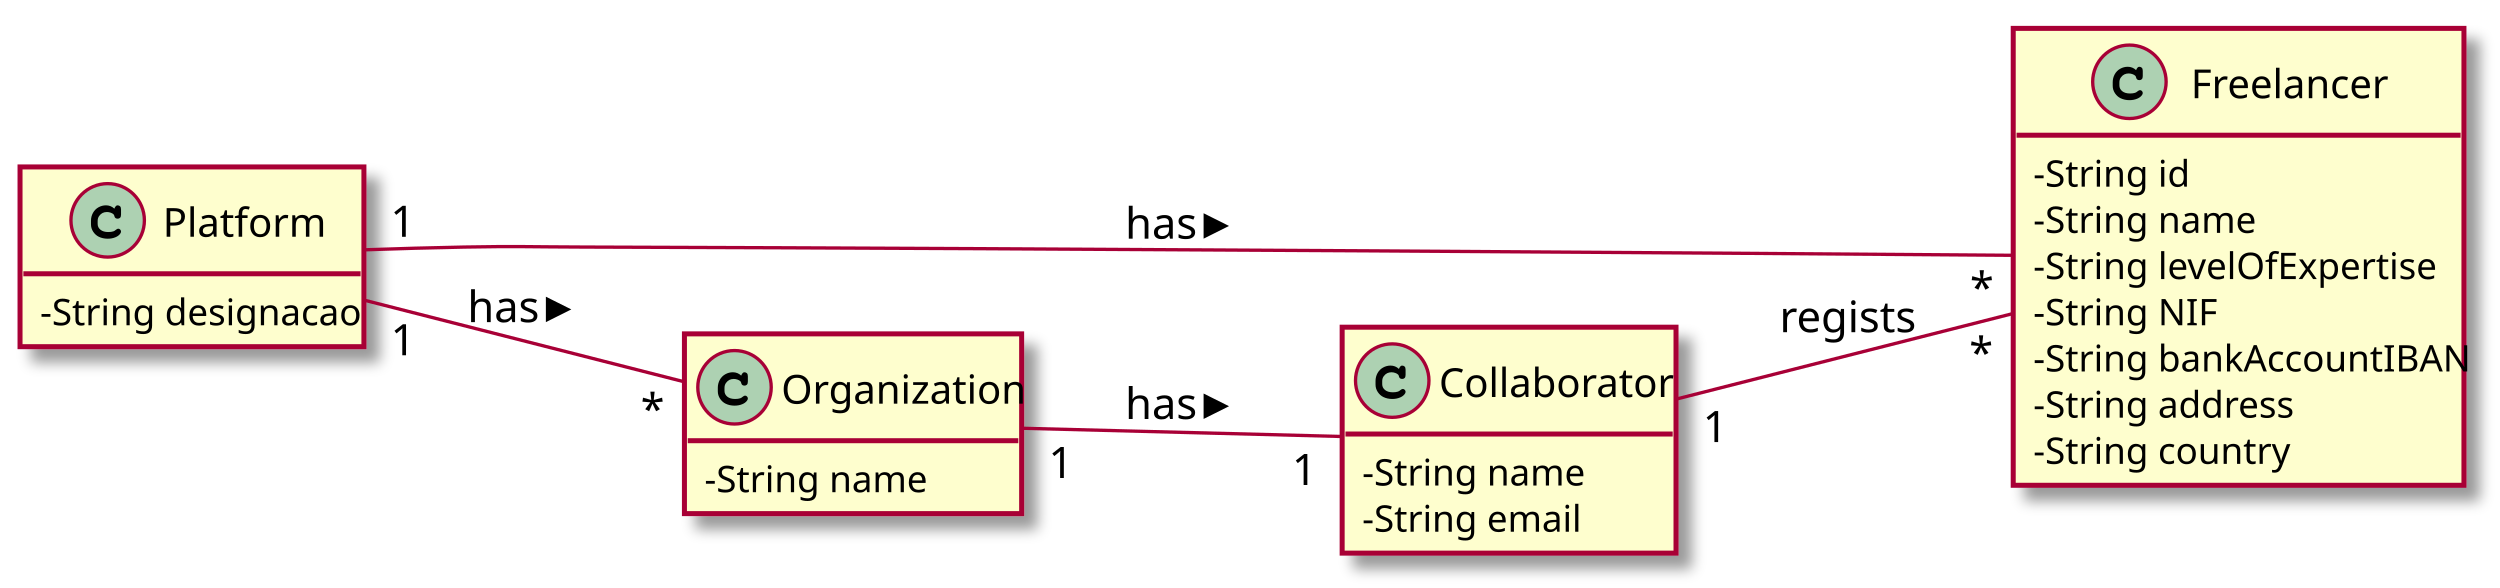
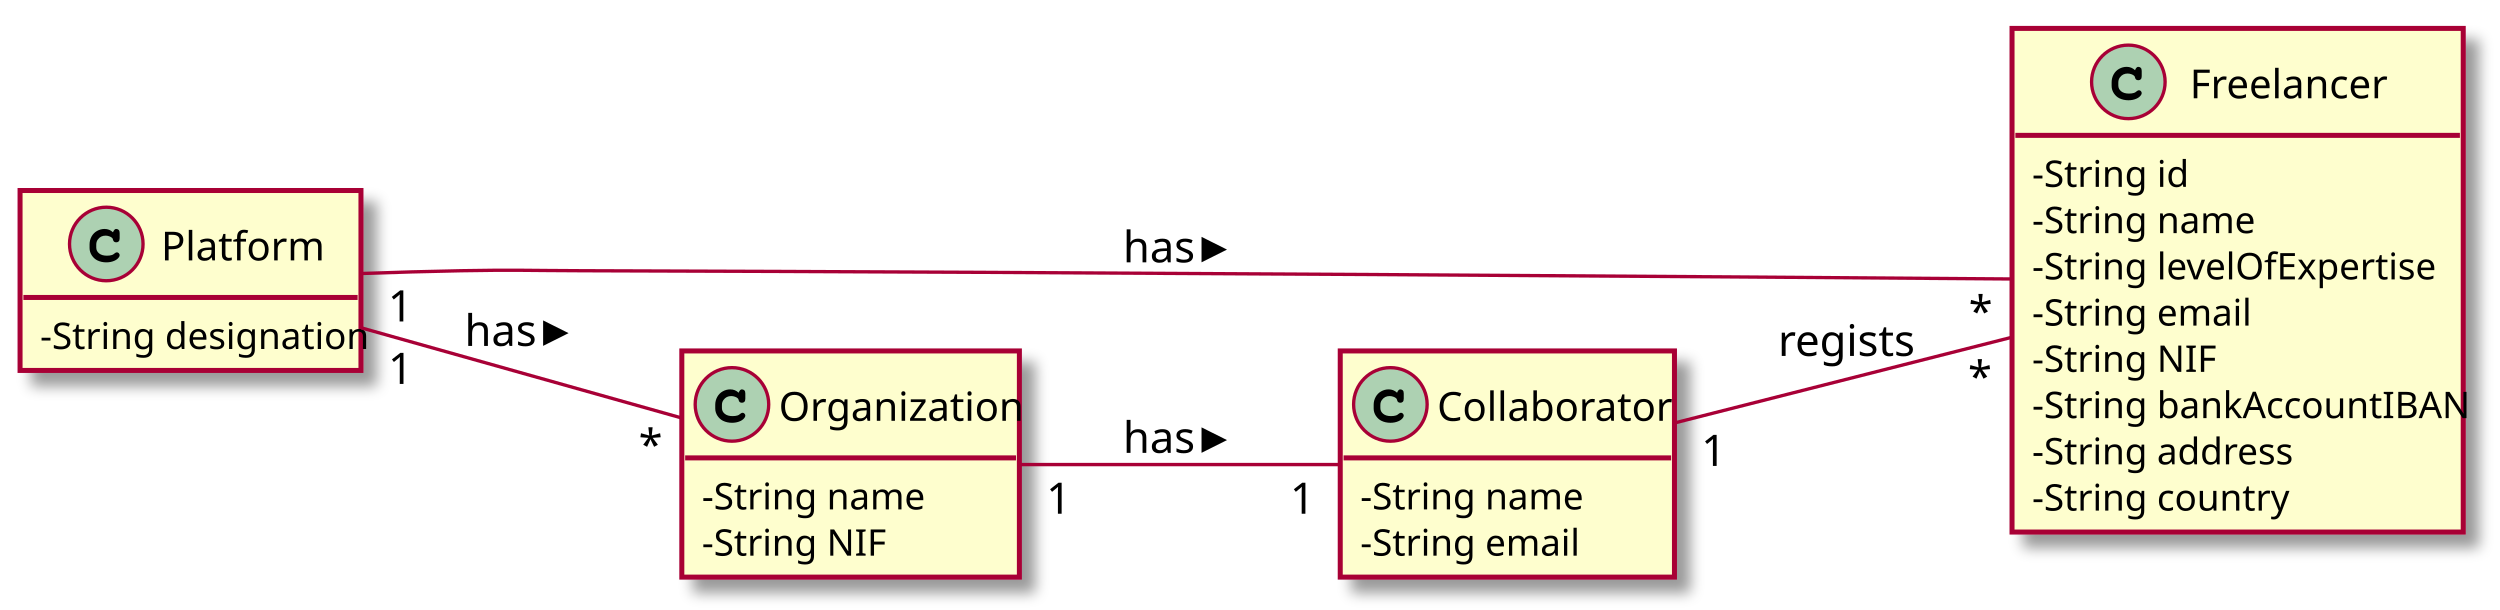
- <svg xmlns="http://www.w3.org/2000/svg" contentScriptType="application/ecmascript" contentStyleType="text/css" height="220px" preserveAspectRatio="none" style="width:936px;height:220px;" version="1.1" viewBox="0 0 936 220" width="936.25px" zoomAndPan="magnify">
+ <svg xmlns="http://www.w3.org/2000/svg" contentScriptType="application/ecmascript" contentStyleType="text/css" height="228.75px" preserveAspectRatio="none" style="width:935px;height:228px;" version="1.1" viewBox="0 0 935 228" width="935px" zoomAndPan="magnify">
  <defs>
-     <filter height="300%" id="f1b5h7zxnlqira" width="300%" x="-1" y="-1">
+     <filter height="300%" id="f1j5t86p3b0qne" width="300%" x="-1" y="-1">
      <feGaussianBlur result="blurOut" stdDeviation="2.5" />
      <feColorMatrix in="blurOut" result="blurOut2" type="matrix" values="0 0 0 0 0 0 0 0 0 0 0 0 0 0 0 0 0 0 .4 0" />
      <feOffset dx="5.0" dy="5.0" in="blurOut2" result="blurOut3" />
      <feBlend in="SourceGraphic" in2="blurOut3" mode="normal" />
    </filter>
  </defs>
  <g>
-     <rect fill="#FEFECE" filter="url(#f1b5h7zxnlqira)" height="67.295" id="Platform" style="stroke: #A80036; stroke-width: 1.875;" width="128.75" x="7.5" y="62.5" />
-     <ellipse cx="40.312" cy="82.5" fill="#ADD1B2" rx="13.75" ry="13.75" style="stroke: #A80036; stroke-width: 1.25;" />
-     <path d="M42.812,78.125 Q43.066,77.5 43.359,77.188 Q43.652,76.875 43.984,76.875 Q44.57,76.875 44.941,77.227 Q45.312,77.578 45.312,78.398 L45.312,80.352 Q45.312,81.172 44.961,81.523 Q44.609,81.875 44.062,81.875 Q43.574,81.875 43.262,81.66 Q42.949,81.445 42.812,80.879 Q42.754,80.488 42.539,80.273 Q42.148,79.863 41.445,79.629 Q40.742,79.375 40.039,79.375 Q39.16,79.375 38.418,79.727 Q37.695,80.078 37.129,80.859 Q36.562,81.641 36.562,82.715 L36.562,83.867 Q36.562,85.156 37.617,86.016 Q38.672,86.875 40.547,86.875 Q41.66,86.875 42.441,86.621 Q42.891,86.484 43.398,86.035 Q43.73,85.781 43.906,85.703 Q44.082,85.625 44.297,85.625 Q44.707,85.625 45,85.957 Q45.312,86.269 45.312,86.719 Q45.312,87.148 44.883,87.656 Q44.258,88.398 43.262,88.809 Q41.953,89.375 40.352,89.375 Q38.477,89.375 36.973,88.633 Q35.762,88.047 34.902,86.777 Q34.062,85.508 34.062,84.004 L34.062,82.637 Q34.062,81.074 34.805,79.707 Q35.566,78.34 36.875,77.617 Q38.203,76.875 39.688,76.875 Q40.586,76.875 41.367,77.188 Q42.148,77.5 42.812,78.125 Z " />
-     <text fill="#000000" font-family="sans-serif" font-size="15" lengthAdjust="spacingAndGlyphs" textLength="57.5" x="60.938" y="88.638">Platform</text>
-     <line style="stroke: #A80036; stroke-width: 1.875;" x1="8.75" x2="135" y1="102.5" y2="102.5" />
-     <text fill="#000000" font-family="sans-serif" font-size="13.75" lengthAdjust="spacingAndGlyphs" textLength="113.75" x="15" y="121.774">-String designacao</text>
-     <rect fill="#FEFECE" filter="url(#f1b5h7zxnlqira)" height="84.59" id="Collaborator" style="stroke: #A80036; stroke-width: 1.875;" width="125" x="502.5" y="122.5" />
-     <ellipse cx="521.25" cy="142.5" fill="#ADD1B2" rx="13.75" ry="13.75" style="stroke: #A80036; stroke-width: 1.25;" />
-     <path d="M523.75,138.125 Q524.004,137.5 524.297,137.188 Q524.59,136.875 524.922,136.875 Q525.508,136.875 525.879,137.227 Q526.25,137.578 526.25,138.398 L526.25,140.352 Q526.25,141.172 525.898,141.523 Q525.547,141.875 525,141.875 Q524.512,141.875 524.199,141.66 Q523.887,141.445 523.75,140.879 Q523.691,140.488 523.477,140.273 Q523.086,139.863 522.383,139.629 Q521.68,139.375 520.977,139.375 Q520.098,139.375 519.356,139.727 Q518.633,140.078 518.066,140.859 Q517.5,141.641 517.5,142.715 L517.5,143.867 Q517.5,145.156 518.555,146.016 Q519.609,146.875 521.484,146.875 Q522.598,146.875 523.379,146.621 Q523.828,146.484 524.336,146.035 Q524.668,145.781 524.844,145.703 Q525.019,145.625 525.234,145.625 Q525.644,145.625 525.938,145.957 Q526.25,146.269 526.25,146.719 Q526.25,147.148 525.82,147.656 Q525.195,148.398 524.199,148.809 Q522.891,149.375 521.289,149.375 Q519.414,149.375 517.91,148.633 Q516.699,148.047 515.84,146.777 Q515,145.508 515,144.004 L515,142.637 Q515,141.074 515.742,139.707 Q516.504,138.34 517.812,137.617 Q519.141,136.875 520.625,136.875 Q521.523,136.875 522.305,137.188 Q523.086,137.5 523.75,138.125 Z " />
-     <text fill="#000000" font-family="sans-serif" font-size="15" lengthAdjust="spacingAndGlyphs" textLength="85" x="538.75" y="148.638">Collaborator</text>
-     <line style="stroke: #A80036; stroke-width: 1.875;" x1="503.75" x2="626.25" y1="162.5" y2="162.5" />
-     <text fill="#000000" font-family="sans-serif" font-size="13.75" lengthAdjust="spacingAndGlyphs" textLength="76.25" x="510" y="181.774">-String name</text>
-     <text fill="#000000" font-family="sans-serif" font-size="13.75" lengthAdjust="spacingAndGlyphs" textLength="73.75" x="510" y="199.069">-String email</text>
-     <rect fill="#FEFECE" filter="url(#f1b5h7zxnlqira)" height="171.065" id="Freelancer" style="stroke: #A80036; stroke-width: 1.875;" width="168.75" x="753.75" y="10.625" />
-     <ellipse cx="797.25" cy="30.625" fill="#ADD1B2" rx="13.75" ry="13.75" style="stroke: #A80036; stroke-width: 1.25;" />
-     <path d="M799.75,26.25 Q800.004,25.625 800.297,25.312 Q800.59,25 800.922,25 Q801.508,25 801.879,25.352 Q802.25,25.703 802.25,26.523 L802.25,28.477 Q802.25,29.297 801.898,29.648 Q801.547,30 801,30 Q800.512,30 800.199,29.785 Q799.887,29.57 799.75,29.004 Q799.691,28.613 799.477,28.398 Q799.086,27.988 798.383,27.754 Q797.68,27.5 796.977,27.5 Q796.098,27.5 795.356,27.852 Q794.633,28.203 794.066,28.984 Q793.5,29.766 793.5,30.84 L793.5,31.992 Q793.5,33.281 794.555,34.141 Q795.609,35 797.484,35 Q798.598,35 799.379,34.746 Q799.828,34.609 800.336,34.16 Q800.668,33.906 800.844,33.828 Q801.019,33.75 801.234,33.75 Q801.644,33.75 801.938,34.082 Q802.25,34.395 802.25,34.844 Q802.25,35.273 801.82,35.781 Q801.195,36.523 800.199,36.934 Q798.891,37.5 797.289,37.5 Q795.414,37.5 793.91,36.758 Q792.699,36.172 791.84,34.902 Q791,33.633 791,32.129 L791,30.762 Q791,29.199 791.742,27.832 Q792.504,26.465 793.812,25.742 Q795.141,25 796.625,25 Q797.523,25 798.305,25.312 Q799.086,25.625 799.75,26.25 Z " />
-     <text fill="#000000" font-family="sans-serif" font-size="15" lengthAdjust="spacingAndGlyphs" textLength="73.75" x="820.25" y="36.763">Freelancer</text>
-     <line style="stroke: #A80036; stroke-width: 1.875;" x1="755" x2="921.25" y1="50.625" y2="50.625" />
-     <text fill="#000000" font-family="sans-serif" font-size="13.75" lengthAdjust="spacingAndGlyphs" textLength="53.75" x="761.25" y="69.899">-String id</text>
-     <text fill="#000000" font-family="sans-serif" font-size="13.75" lengthAdjust="spacingAndGlyphs" textLength="76.25" x="761.25" y="87.194">-String name</text>
-     <text fill="#000000" font-family="sans-serif" font-size="13.75" lengthAdjust="spacingAndGlyphs" textLength="142.5" x="761.25" y="104.489">-String levelOfExpertise</text>
-     <text fill="#000000" font-family="sans-serif" font-size="13.75" lengthAdjust="spacingAndGlyphs" textLength="62.5" x="761.25" y="121.783">-String NIF</text>
-     <text fill="#000000" font-family="sans-serif" font-size="13.75" lengthAdjust="spacingAndGlyphs" textLength="153.75" x="761.25" y="139.078">-String bankAccountIBAN</text>
-     <text fill="#000000" font-family="sans-serif" font-size="13.75" lengthAdjust="spacingAndGlyphs" textLength="93.75" x="761.25" y="156.373">-String address</text>
-     <text fill="#000000" font-family="sans-serif" font-size="13.75" lengthAdjust="spacingAndGlyphs" textLength="90" x="761.25" y="173.668">-String country</text>
-     <rect fill="#FEFECE" filter="url(#f1b5h7zxnlqira)" height="67.295" id="Organization" style="stroke: #A80036; stroke-width: 1.875;" width="126.25" x="256.25" y="125" />
-     <ellipse cx="275" cy="145" fill="#ADD1B2" rx="13.75" ry="13.75" style="stroke: #A80036; stroke-width: 1.25;" />
-     <path d="M277.5,140.625 Q277.754,140 278.047,139.688 Q278.34,139.375 278.672,139.375 Q279.258,139.375 279.629,139.727 Q280,140.078 280,140.898 L280,142.852 Q280,143.672 279.648,144.023 Q279.297,144.375 278.75,144.375 Q278.262,144.375 277.949,144.16 Q277.637,143.945 277.5,143.379 Q277.441,142.988 277.227,142.773 Q276.836,142.363 276.133,142.129 Q275.43,141.875 274.727,141.875 Q273.848,141.875 273.106,142.227 Q272.383,142.578 271.816,143.359 Q271.25,144.141 271.25,145.215 L271.25,146.367 Q271.25,147.656 272.305,148.516 Q273.359,149.375 275.234,149.375 Q276.348,149.375 277.129,149.121 Q277.578,148.984 278.086,148.535 Q278.418,148.281 278.594,148.203 Q278.769,148.125 278.984,148.125 Q279.394,148.125 279.688,148.457 Q280,148.769 280,149.219 Q280,149.648 279.57,150.156 Q278.945,150.898 277.949,151.309 Q276.641,151.875 275.039,151.875 Q273.164,151.875 271.66,151.133 Q270.449,150.547 269.59,149.277 Q268.75,148.008 268.75,146.504 L268.75,145.137 Q268.75,143.574 269.492,142.207 Q270.254,140.84 271.562,140.117 Q272.891,139.375 274.375,139.375 Q275.273,139.375 276.055,139.688 Q276.836,140 277.5,140.625 Z " />
-     <text fill="#000000" font-family="sans-serif" font-size="15" lengthAdjust="spacingAndGlyphs" textLength="86.25" x="292.5" y="151.138">Organization</text>
-     <line style="stroke: #A80036; stroke-width: 1.875;" x1="257.5" x2="381.25" y1="165" y2="165" />
-     <text fill="#000000" font-family="sans-serif" font-size="13.75" lengthAdjust="spacingAndGlyphs" textLength="76.25" x="263.75" y="184.274">-String name</text>
-     <path d="M136.455,93.53 C148.82,93.101 161.69,92.725 173.75,92.5 C193.746,92.127 198.75,92.439 218.75,92.5 C410.039,93.08 634.621,94.671 753.394,95.583 " fill="none" id="Platform-Freelancer" style="stroke: #A80036; stroke-width: 1.25;" />
-     <text fill="#000000" font-family="sans-serif" font-size="16.25" lengthAdjust="spacingAndGlyphs" textLength="26.25" x="421.25" y="89.369">has</text>
-     <polygon fill="#000000" points="451.25,80.845,458.75,84.595,451.25,88.345,451.25,80.845" style="stroke: #000000; stroke-width: 1.25;" />
-     <text fill="#000000" font-family="sans-serif" font-size="16.25" lengthAdjust="spacingAndGlyphs" textLength="8.75" x="146.152" y="88.656">1</text>
-     <text fill="#000000" font-family="sans-serif" font-size="16.25" lengthAdjust="spacingAndGlyphs" textLength="6.25" x="737.534" y="113.507">*</text>
-     <path d="M136.537,112.427 C173.4,121.831 219.651,133.629 256.249,142.965 " fill="none" id="Platform-Organization" style="stroke: #A80036; stroke-width: 1.25;" />
-     <text fill="#000000" font-family="sans-serif" font-size="16.25" lengthAdjust="spacingAndGlyphs" textLength="26.25" x="175" y="120.619">has</text>
-     <polygon fill="#000000" points="205,112.095,212.5,115.845,205,119.595,205,112.095" style="stroke: #000000; stroke-width: 1.25;" />
-     <text fill="#000000" font-family="sans-serif" font-size="16.25" lengthAdjust="spacingAndGlyphs" textLength="8.75" x="146.246" y="133.022">1</text>
-     <text fill="#000000" font-family="sans-serif" font-size="16.25" lengthAdjust="spacingAndGlyphs" textLength="6.25" x="239.854" y="158.998">*</text>
-     <path d="M382.605,160.343 C419.324,161.287 465.68,162.479 502.305,163.42 " fill="none" id="Organization-Collaborator" style="stroke: #A80036; stroke-width: 1.25;" />
-     <text fill="#000000" font-family="sans-serif" font-size="16.25" lengthAdjust="spacingAndGlyphs" textLength="26.25" x="421.25" y="156.869">has</text>
-     <polygon fill="#000000" points="451.25,148.345,458.75,152.095,451.25,155.845,451.25,148.345" style="stroke: #000000; stroke-width: 1.25;" />
-     <text fill="#000000" font-family="sans-serif" font-size="16.25" lengthAdjust="spacingAndGlyphs" textLength="8.75" x="392.534" y="178.962">1</text>
-     <text fill="#000000" font-family="sans-serif" font-size="16.25" lengthAdjust="spacingAndGlyphs" textLength="8.75" x="483.704" y="181.588">1</text>
-     <path d="M627.659,149.399 C664.931,139.931 712.994,127.721 753.653,117.392 " fill="none" id="Collaborator-Freelancer" style="stroke: #A80036; stroke-width: 1.25;" />
-     <text fill="#000000" font-family="sans-serif" font-size="16.25" lengthAdjust="spacingAndGlyphs" textLength="48.75" x="666.25" y="124.369">regists</text>
-     <text fill="#000000" font-family="sans-serif" font-size="16.25" lengthAdjust="spacingAndGlyphs" textLength="8.75" x="637.504" y="165.508">1</text>
-     <text fill="#000000" font-family="sans-serif" font-size="16.25" lengthAdjust="spacingAndGlyphs" textLength="6.25" x="737.274" y="137.898">*</text>
+     <rect fill="#FEFECE" filter="url(#f1j5t86p3b0qne)" height="67.295" id="Platform" style="stroke: #A80036; stroke-width: 1.875;" width="127.5" x="7.5" y="71.25" />
+     <ellipse cx="39.75" cy="91.25" fill="#ADD1B2" rx="13.75" ry="13.75" style="stroke: #A80036; stroke-width: 1.25;" />
+     <path d="M42.25,86.875 Q42.504,86.25 42.797,85.938 Q43.09,85.625 43.422,85.625 Q44.008,85.625 44.379,85.977 Q44.75,86.328 44.75,87.148 L44.75,89.102 Q44.75,89.922 44.398,90.273 Q44.047,90.625 43.5,90.625 Q43.012,90.625 42.699,90.41 Q42.387,90.195 42.25,89.629 Q42.191,89.238 41.977,89.023 Q41.586,88.613 40.883,88.379 Q40.18,88.125 39.477,88.125 Q38.598,88.125 37.855,88.477 Q37.133,88.828 36.566,89.609 Q36,90.391 36,91.465 L36,92.617 Q36,93.906 37.055,94.766 Q38.109,95.625 39.984,95.625 Q41.098,95.625 41.879,95.371 Q42.328,95.234 42.836,94.785 Q43.168,94.531 43.344,94.453 Q43.52,94.375 43.734,94.375 Q44.145,94.375 44.438,94.707 Q44.75,95.019 44.75,95.469 Q44.75,95.898 44.32,96.406 Q43.695,97.148 42.699,97.559 Q41.391,98.125 39.789,98.125 Q37.914,98.125 36.41,97.383 Q35.199,96.797 34.34,95.527 Q33.5,94.258 33.5,92.754 L33.5,91.387 Q33.5,89.824 34.242,88.457 Q35.004,87.09 36.312,86.367 Q37.641,85.625 39.125,85.625 Q40.023,85.625 40.805,85.938 Q41.586,86.25 42.25,86.875 Z " />
+     <text fill="#000000" font-family="sans-serif" font-size="15" lengthAdjust="spacingAndGlyphs" textLength="57.5" x="60.25" y="97.388">Platform</text>
+     <line style="stroke: #A80036; stroke-width: 1.875;" x1="8.75" x2="133.75" y1="111.25" y2="111.25" />
+     <text fill="#000000" font-family="sans-serif" font-size="13.75" lengthAdjust="spacingAndGlyphs" textLength="112.5" x="15" y="130.524">-String designation</text>
+     <rect fill="#FEFECE" filter="url(#f1j5t86p3b0qne)" height="84.59" id="Collaborator" style="stroke: #A80036; stroke-width: 1.875;" width="125" x="501.25" y="131.25" />
+     <ellipse cx="520" cy="151.25" fill="#ADD1B2" rx="13.75" ry="13.75" style="stroke: #A80036; stroke-width: 1.25;" />
+     <path d="M522.5,146.875 Q522.754,146.25 523.047,145.938 Q523.34,145.625 523.672,145.625 Q524.258,145.625 524.629,145.977 Q525,146.328 525,147.148 L525,149.102 Q525,149.922 524.648,150.273 Q524.297,150.625 523.75,150.625 Q523.262,150.625 522.949,150.41 Q522.637,150.195 522.5,149.629 Q522.441,149.238 522.227,149.023 Q521.836,148.613 521.133,148.379 Q520.43,148.125 519.727,148.125 Q518.848,148.125 518.106,148.477 Q517.383,148.828 516.816,149.609 Q516.25,150.391 516.25,151.465 L516.25,152.617 Q516.25,153.906 517.305,154.766 Q518.359,155.625 520.234,155.625 Q521.348,155.625 522.129,155.371 Q522.578,155.234 523.086,154.785 Q523.418,154.531 523.594,154.453 Q523.769,154.375 523.984,154.375 Q524.394,154.375 524.688,154.707 Q525,155.019 525,155.469 Q525,155.898 524.57,156.406 Q523.945,157.148 522.949,157.559 Q521.641,158.125 520.039,158.125 Q518.164,158.125 516.66,157.383 Q515.449,156.797 514.59,155.527 Q513.75,154.258 513.75,152.754 L513.75,151.387 Q513.75,149.824 514.492,148.457 Q515.254,147.09 516.562,146.367 Q517.891,145.625 519.375,145.625 Q520.273,145.625 521.055,145.938 Q521.836,146.25 522.5,146.875 Z " />
+     <text fill="#000000" font-family="sans-serif" font-size="15" lengthAdjust="spacingAndGlyphs" textLength="85" x="537.5" y="157.388">Collaborator</text>
+     <line style="stroke: #A80036; stroke-width: 1.875;" x1="502.5" x2="625" y1="171.25" y2="171.25" />
+     <text fill="#000000" font-family="sans-serif" font-size="13.75" lengthAdjust="spacingAndGlyphs" textLength="76.25" x="508.75" y="190.524">-String name</text>
+     <text fill="#000000" font-family="sans-serif" font-size="13.75" lengthAdjust="spacingAndGlyphs" textLength="73.75" x="508.75" y="207.819">-String email</text>
+     <rect fill="#FEFECE" filter="url(#f1j5t86p3b0qne)" height="188.359" id="Freelancer" style="stroke: #A80036; stroke-width: 1.875;" width="168.75" x="752.5" y="10.625" />
+     <ellipse cx="796" cy="30.625" fill="#ADD1B2" rx="13.75" ry="13.75" style="stroke: #A80036; stroke-width: 1.25;" />
+     <path d="M798.5,26.25 Q798.754,25.625 799.047,25.312 Q799.34,25 799.672,25 Q800.258,25 800.629,25.352 Q801,25.703 801,26.523 L801,28.477 Q801,29.297 800.648,29.648 Q800.297,30 799.75,30 Q799.262,30 798.949,29.785 Q798.637,29.57 798.5,29.004 Q798.441,28.613 798.227,28.398 Q797.836,27.988 797.133,27.754 Q796.43,27.5 795.727,27.5 Q794.848,27.5 794.106,27.852 Q793.383,28.203 792.816,28.984 Q792.25,29.766 792.25,30.84 L792.25,31.992 Q792.25,33.281 793.305,34.141 Q794.359,35 796.234,35 Q797.348,35 798.129,34.746 Q798.578,34.609 799.086,34.16 Q799.418,33.906 799.594,33.828 Q799.769,33.75 799.984,33.75 Q800.394,33.75 800.688,34.082 Q801,34.395 801,34.844 Q801,35.273 800.57,35.781 Q799.945,36.523 798.949,36.934 Q797.641,37.5 796.039,37.5 Q794.164,37.5 792.66,36.758 Q791.449,36.172 790.59,34.902 Q789.75,33.633 789.75,32.129 L789.75,30.762 Q789.75,29.199 790.492,27.832 Q791.254,26.465 792.562,25.742 Q793.891,25 795.375,25 Q796.273,25 797.055,25.312 Q797.836,25.625 798.5,26.25 Z " />
+     <text fill="#000000" font-family="sans-serif" font-size="15" lengthAdjust="spacingAndGlyphs" textLength="73.75" x="819" y="36.763">Freelancer</text>
+     <line style="stroke: #A80036; stroke-width: 1.875;" x1="753.75" x2="920" y1="50.625" y2="50.625" />
+     <text fill="#000000" font-family="sans-serif" font-size="13.75" lengthAdjust="spacingAndGlyphs" textLength="53.75" x="760" y="69.899">-String id</text>
+     <text fill="#000000" font-family="sans-serif" font-size="13.75" lengthAdjust="spacingAndGlyphs" textLength="76.25" x="760" y="87.194">-String name</text>
+     <text fill="#000000" font-family="sans-serif" font-size="13.75" lengthAdjust="spacingAndGlyphs" textLength="142.5" x="760" y="104.489">-String levelOfExpertise</text>
+     <text fill="#000000" font-family="sans-serif" font-size="13.75" lengthAdjust="spacingAndGlyphs" textLength="73.75" x="760" y="121.783">-String email</text>
+     <text fill="#000000" font-family="sans-serif" font-size="13.75" lengthAdjust="spacingAndGlyphs" textLength="62.5" x="760" y="139.078">-String NIF</text>
+     <text fill="#000000" font-family="sans-serif" font-size="13.75" lengthAdjust="spacingAndGlyphs" textLength="153.75" x="760" y="156.373">-String bankAccountIBAN</text>
+     <text fill="#000000" font-family="sans-serif" font-size="13.75" lengthAdjust="spacingAndGlyphs" textLength="93.75" x="760" y="173.668">-String address</text>
+     <text fill="#000000" font-family="sans-serif" font-size="13.75" lengthAdjust="spacingAndGlyphs" textLength="90" x="760" y="190.963">-String country</text>
+     <rect fill="#FEFECE" filter="url(#f1j5t86p3b0qne)" height="84.59" id="Organization" style="stroke: #A80036; stroke-width: 1.875;" width="126.25" x="255" y="131.25" />
+     <ellipse cx="273.75" cy="151.25" fill="#ADD1B2" rx="13.75" ry="13.75" style="stroke: #A80036; stroke-width: 1.25;" />
+     <path d="M276.25,146.875 Q276.504,146.25 276.797,145.938 Q277.09,145.625 277.422,145.625 Q278.008,145.625 278.379,145.977 Q278.75,146.328 278.75,147.148 L278.75,149.102 Q278.75,149.922 278.398,150.273 Q278.047,150.625 277.5,150.625 Q277.012,150.625 276.699,150.41 Q276.387,150.195 276.25,149.629 Q276.191,149.238 275.977,149.023 Q275.586,148.613 274.883,148.379 Q274.18,148.125 273.477,148.125 Q272.598,148.125 271.856,148.477 Q271.133,148.828 270.566,149.609 Q270,150.391 270,151.465 L270,152.617 Q270,153.906 271.055,154.766 Q272.109,155.625 273.984,155.625 Q275.098,155.625 275.879,155.371 Q276.328,155.234 276.836,154.785 Q277.168,154.531 277.344,154.453 Q277.519,154.375 277.734,154.375 Q278.144,154.375 278.438,154.707 Q278.75,155.019 278.75,155.469 Q278.75,155.898 278.32,156.406 Q277.695,157.148 276.699,157.559 Q275.391,158.125 273.789,158.125 Q271.914,158.125 270.41,157.383 Q269.199,156.797 268.34,155.527 Q267.5,154.258 267.5,152.754 L267.5,151.387 Q267.5,149.824 268.242,148.457 Q269.004,147.09 270.312,146.367 Q271.641,145.625 273.125,145.625 Q274.023,145.625 274.805,145.938 Q275.586,146.25 276.25,146.875 Z " />
+     <text fill="#000000" font-family="sans-serif" font-size="15" lengthAdjust="spacingAndGlyphs" textLength="86.25" x="291.25" y="157.388">Organization</text>
+     <line style="stroke: #A80036; stroke-width: 1.875;" x1="256.25" x2="380" y1="171.25" y2="171.25" />
+     <text fill="#000000" font-family="sans-serif" font-size="13.75" lengthAdjust="spacingAndGlyphs" textLength="76.25" x="262.5" y="190.524">-String name</text>
+     <text fill="#000000" font-family="sans-serif" font-size="13.75" lengthAdjust="spacingAndGlyphs" textLength="62.5" x="262.5" y="207.819">-String NIF</text>
+     <path d="M135.436,102.28 C147.725,101.851 160.515,101.475 172.5,101.25 C192.496,100.875 197.5,101.189 217.5,101.25 C408.789,101.83 633.371,103.421 752.144,104.333 " fill="none" id="Platform-Freelancer" style="stroke: #A80036; stroke-width: 1.25;" />
+     <text fill="#000000" font-family="sans-serif" font-size="16.25" lengthAdjust="spacingAndGlyphs" textLength="26.25" x="420" y="98.119">has</text>
+     <polygon fill="#000000" points="450,89.595,457.5,93.345,450,97.095,450,89.595" style="stroke: #000000; stroke-width: 1.25;" />
+     <text fill="#000000" font-family="sans-serif" font-size="16.25" lengthAdjust="spacingAndGlyphs" textLength="8.75" x="145.078" y="120.218">1</text>
+     <text fill="#000000" font-family="sans-serif" font-size="16.25" lengthAdjust="spacingAndGlyphs" textLength="6.25" x="736.284" y="122.268">*</text>
+     <path d="M135.115,122.615 C171.884,132.959 218.18,145.984 254.846,156.299 " fill="none" id="Platform-Organization" style="stroke: #A80036; stroke-width: 1.25;" />
+     <text fill="#000000" font-family="sans-serif" font-size="16.25" lengthAdjust="spacingAndGlyphs" textLength="26.25" x="173.75" y="129.369">has</text>
+     <polygon fill="#000000" points="203.75,120.845,211.25,124.595,203.75,128.345,203.75,120.845" style="stroke: #000000; stroke-width: 1.25;" />
+     <text fill="#000000" font-family="sans-serif" font-size="16.25" lengthAdjust="spacingAndGlyphs" textLength="8.75" x="145.138" y="143.588">1</text>
+     <text fill="#000000" font-family="sans-serif" font-size="16.25" lengthAdjust="spacingAndGlyphs" textLength="6.25" x="238.843" y="172.136">*</text>
+     <path d="M381.355,173.75 C418.074,173.75 464.43,173.75 501.055,173.75 " fill="none" id="Organization-Collaborator" style="stroke: #A80036; stroke-width: 1.25;" />
+     <text fill="#000000" font-family="sans-serif" font-size="16.25" lengthAdjust="spacingAndGlyphs" textLength="26.25" x="420" y="169.369">has</text>
+     <polygon fill="#000000" points="450,160.845,457.5,164.595,450,168.345,450,160.845" style="stroke: #000000; stroke-width: 1.25;" />
+     <text fill="#000000" font-family="sans-serif" font-size="16.25" lengthAdjust="spacingAndGlyphs" textLength="8.75" x="391.284" y="192.15">1</text>
+     <text fill="#000000" font-family="sans-serif" font-size="16.25" lengthAdjust="spacingAndGlyphs" textLength="8.75" x="482.454" y="192.15">1</text>
+     <path d="M626.409,158.149 C663.681,148.681 711.744,136.471 752.403,126.142 " fill="none" id="Collaborator-Freelancer" style="stroke: #A80036; stroke-width: 1.25;" />
+     <text fill="#000000" font-family="sans-serif" font-size="16.25" lengthAdjust="spacingAndGlyphs" textLength="48.75" x="665" y="133.119">regists</text>
+     <text fill="#000000" font-family="sans-serif" font-size="16.25" lengthAdjust="spacingAndGlyphs" textLength="8.75" x="636.254" y="174.258">1</text>
+     <text fill="#000000" font-family="sans-serif" font-size="16.25" lengthAdjust="spacingAndGlyphs" textLength="6.25" x="736.024" y="146.66">*</text>
  </g>
</svg>
